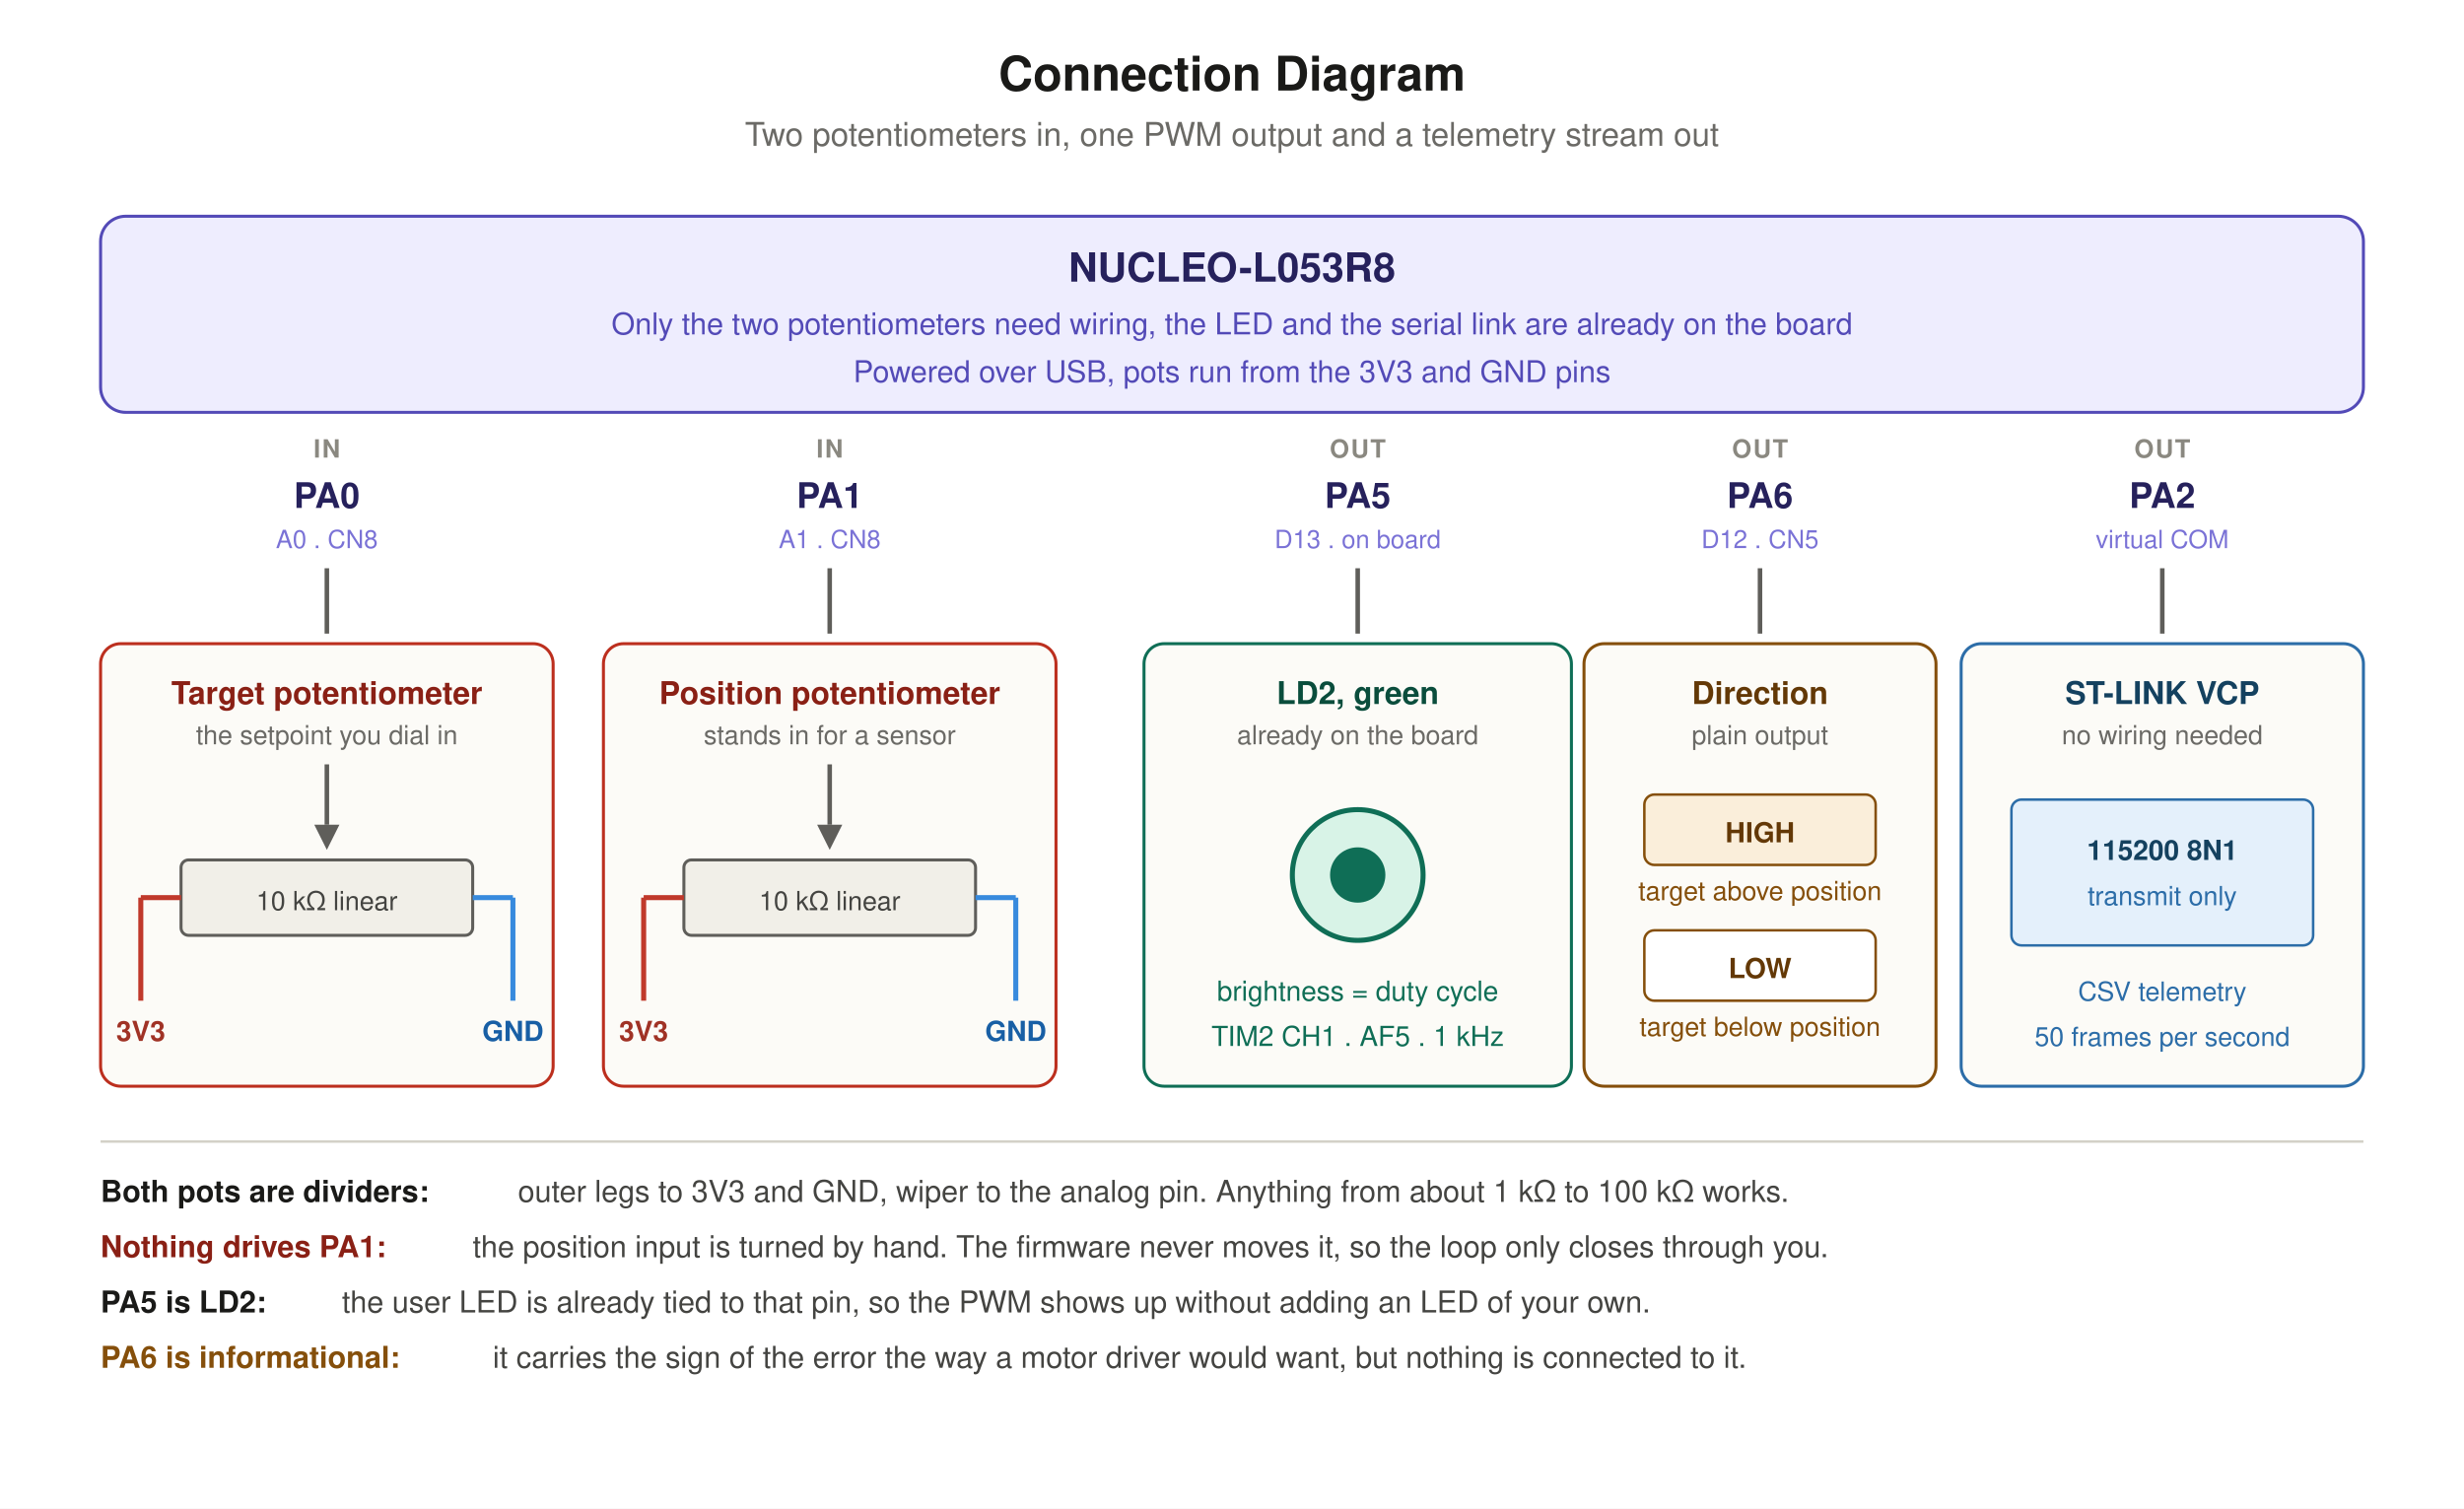
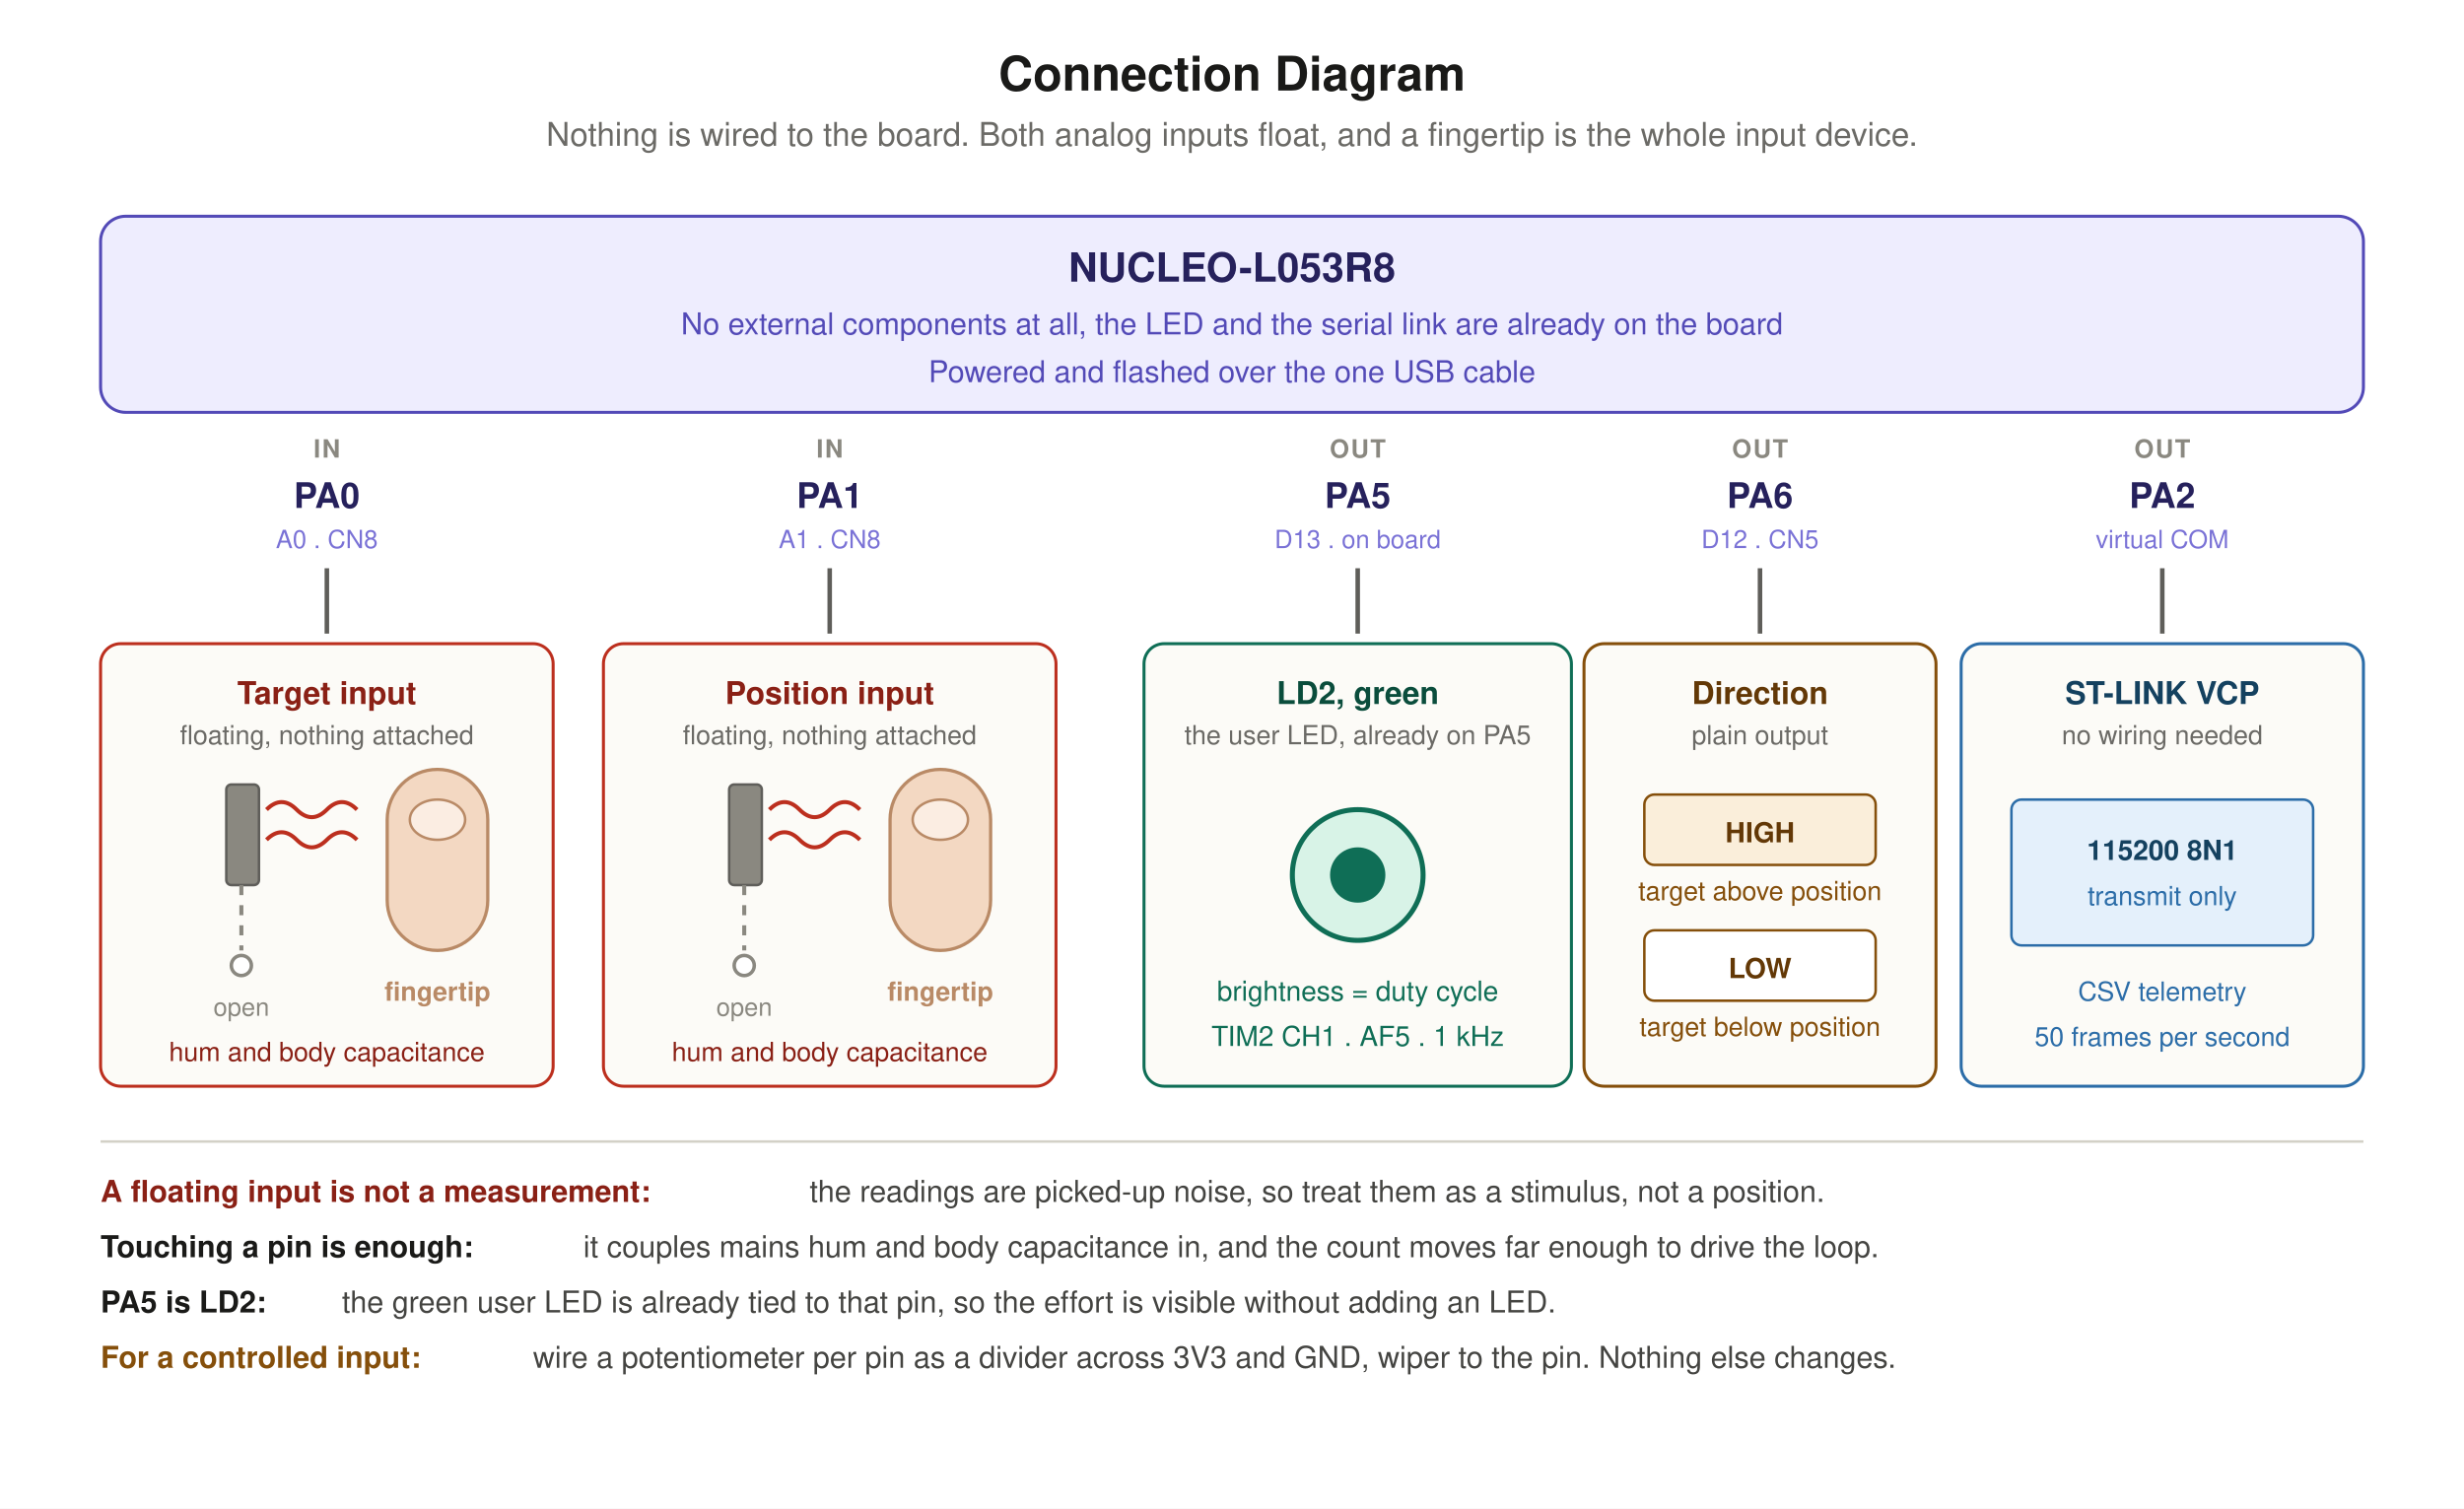
<svg xmlns="http://www.w3.org/2000/svg" width="100%" viewBox="0 0 980 600" font-family="Helvetica, Arial, sans-serif">
  <rect x="0" y="0" width="980" height="600" fill="#FFFFFF" />
  <text x="490" y="36" text-anchor="middle" font-size="19" font-weight="600" fill="#1A1A18">Connection Diagram</text>
-   <text x="490" y="58" text-anchor="middle" font-size="13" fill="#6B6A66">Two potentiometers in, one PWM output and a telemetry stream out</text>
+   <text x="490" y="58" text-anchor="middle" font-size="13" fill="#6B6A66">Nothing is wired to the board. Both analog inputs float, and a fingertip is the whole input device.</text>
  <rect x="40" y="86" width="900" height="78" rx="10" fill="#EEEDFE" stroke="#534AB7" stroke-width="1.2" />
  <text x="490" y="112" text-anchor="middle" font-size="16" font-weight="600" fill="#26215C">NUCLEO-L053R8</text>
-   <text x="490" y="133" text-anchor="middle" font-size="12" fill="#534AB7">Only the two potentiometers need wiring, the LED and the serial link are already on the board</text>
-   <text x="490" y="152" text-anchor="middle" font-size="12" fill="#534AB7">Powered over USB, pots run from the 3V3 and GND pins</text>
+   <text x="490" y="133" text-anchor="middle" font-size="12" fill="#534AB7">No external components at all, the LED and the serial link are already on the board</text>
+   <text x="490" y="152" text-anchor="middle" font-size="12" fill="#534AB7">Powered and flashed over the one USB cable</text>
  <text x="130" y="182" text-anchor="middle" font-size="10" font-weight="700" fill="#8A8880" letter-spacing="0.6">IN</text>
  <text x="130" y="202" text-anchor="middle" font-size="14" font-weight="700" fill="#26215C">PA0</text>
  <text x="130" y="218" text-anchor="middle" font-size="10" fill="#7A72D6">A0 . CN8</text>
  <line x1="130" y1="226" x2="130" y2="252" stroke="#5F5E5A" stroke-width="1.8" />
  <text x="330" y="182" text-anchor="middle" font-size="10" font-weight="700" fill="#8A8880" letter-spacing="0.6">IN</text>
  <text x="330" y="202" text-anchor="middle" font-size="14" font-weight="700" fill="#26215C">PA1</text>
  <text x="330" y="218" text-anchor="middle" font-size="10" fill="#7A72D6">A1 . CN8</text>
  <line x1="330" y1="226" x2="330" y2="252" stroke="#5F5E5A" stroke-width="1.8" />
  <text x="540" y="182" text-anchor="middle" font-size="10" font-weight="700" fill="#8A8880" letter-spacing="0.6">OUT</text>
  <text x="540" y="202" text-anchor="middle" font-size="14" font-weight="700" fill="#26215C">PA5</text>
  <text x="540" y="218" text-anchor="middle" font-size="10" fill="#7A72D6">D13 . on board</text>
  <line x1="540" y1="226" x2="540" y2="252" stroke="#5F5E5A" stroke-width="1.8" />
  <text x="700" y="182" text-anchor="middle" font-size="10" font-weight="700" fill="#8A8880" letter-spacing="0.6">OUT</text>
  <text x="700" y="202" text-anchor="middle" font-size="14" font-weight="700" fill="#26215C">PA6</text>
  <text x="700" y="218" text-anchor="middle" font-size="10" fill="#7A72D6">D12 . CN5</text>
  <line x1="700" y1="226" x2="700" y2="252" stroke="#5F5E5A" stroke-width="1.8" />
  <text x="860" y="182" text-anchor="middle" font-size="10" font-weight="700" fill="#8A8880" letter-spacing="0.6">OUT</text>
  <text x="860" y="202" text-anchor="middle" font-size="14" font-weight="700" fill="#26215C">PA2</text>
  <text x="860" y="218" text-anchor="middle" font-size="10" fill="#7A72D6">virtual COM</text>
  <line x1="860" y1="226" x2="860" y2="252" stroke="#5F5E5A" stroke-width="1.8" />
  <rect x="40" y="256" width="180" height="176" rx="8" fill="#FCFBF7" stroke="#BC2F1E" stroke-width="1.2" />
-   <text x="130" y="280" text-anchor="middle" font-size="12.5" font-weight="700" fill="#8A2015">Target potentiometer</text>
-   <text x="130" y="296" text-anchor="middle" font-size="10.5" fill="#6B6A66">the setpoint you dial in</text>
-   <line x1="130" y1="304" x2="130" y2="328" stroke="#5F5E5A" stroke-width="1.8" />
-   <polygon points="125,328 135,328 130,338" fill="#5F5E5A" />
-   <rect x="72" y="342" width="116" height="30" rx="3" fill="#F1EFE8" stroke="#5F5E5A" stroke-width="1.2" />
-   <text x="130" y="362" text-anchor="middle" font-size="10.5" fill="#444441">10 kΩ linear</text>
-   <line x1="72" y1="357" x2="56" y2="357" stroke="#C0392B" stroke-width="2" />
-   <line x1="56" y1="357" x2="56" y2="398" stroke="#C0392B" stroke-width="2" />
-   <text x="56" y="414" text-anchor="middle" font-size="11" font-weight="700" fill="#A03225">3V3</text>
-   <line x1="188" y1="357" x2="204" y2="357" stroke="#378ADD" stroke-width="2" />
-   <line x1="204" y1="357" x2="204" y2="398" stroke="#378ADD" stroke-width="2" />
-   <text x="204" y="414" text-anchor="middle" font-size="11" font-weight="700" fill="#185FA5">GND</text>
+   <text x="130" y="280" text-anchor="middle" font-size="12.5" font-weight="700" fill="#8A2015">Target input</text>
+   <text x="130" y="296" text-anchor="middle" font-size="10.5" fill="#6B6A66">floating, nothing attached</text>
+   <rect x="90" y="312" width="13" height="40" rx="2" fill="#8A8880" stroke="#5F5E5A" stroke-width="1" />
+   <line x1="96" y1="352" x2="96" y2="378" stroke="#8A8880" stroke-width="1.6" stroke-dasharray="4 4" />
+   <circle cx="96" cy="384" r="4" fill="#FFFFFF" stroke="#8A8880" stroke-width="1.4" />
+   <text x="96" y="404" text-anchor="middle" font-size="10" fill="#8A8880">open</text>
+   <path d="M106,322 q6,-6 12,0 q6,6 12,0 q6,-6 12,0" fill="none" stroke="#BC2F1E" stroke-width="1.6" />
+   <path d="M106,334 q6,-6 12,0 q6,6 12,0 q6,-6 12,0" fill="none" stroke="#BC2F1E" stroke-width="1.6" />
+   <rect x="154" y="306" width="40" height="72" rx="20" fill="#F3D8C2" stroke="#B98A66" stroke-width="1.3" />
+   <ellipse cx="174" cy="326" rx="11" ry="8" fill="#FBEDE2" stroke="#B98A66" stroke-width="1" />
+   <text x="174" y="398" text-anchor="middle" font-size="10.5" font-weight="700" fill="#B98A66">fingertip</text>
+   <text x="130" y="422" text-anchor="middle" font-size="10.5" fill="#8A2015">hum and body capacitance</text>
  <rect x="240" y="256" width="180" height="176" rx="8" fill="#FCFBF7" stroke="#BC2F1E" stroke-width="1.2" />
-   <text x="330" y="280" text-anchor="middle" font-size="12.5" font-weight="700" fill="#8A2015">Position potentiometer</text>
-   <text x="330" y="296" text-anchor="middle" font-size="10.5" fill="#6B6A66">stands in for a sensor</text>
-   <line x1="330" y1="304" x2="330" y2="328" stroke="#5F5E5A" stroke-width="1.8" />
-   <polygon points="325,328 335,328 330,338" fill="#5F5E5A" />
-   <rect x="272" y="342" width="116" height="30" rx="3" fill="#F1EFE8" stroke="#5F5E5A" stroke-width="1.2" />
-   <text x="330" y="362" text-anchor="middle" font-size="10.5" fill="#444441">10 kΩ linear</text>
-   <line x1="272" y1="357" x2="256" y2="357" stroke="#C0392B" stroke-width="2" />
-   <line x1="256" y1="357" x2="256" y2="398" stroke="#C0392B" stroke-width="2" />
-   <text x="256" y="414" text-anchor="middle" font-size="11" font-weight="700" fill="#A03225">3V3</text>
-   <line x1="388" y1="357" x2="404" y2="357" stroke="#378ADD" stroke-width="2" />
-   <line x1="404" y1="357" x2="404" y2="398" stroke="#378ADD" stroke-width="2" />
-   <text x="404" y="414" text-anchor="middle" font-size="11" font-weight="700" fill="#185FA5">GND</text>
+   <text x="330" y="280" text-anchor="middle" font-size="12.5" font-weight="700" fill="#8A2015">Position input</text>
+   <text x="330" y="296" text-anchor="middle" font-size="10.5" fill="#6B6A66">floating, nothing attached</text>
+   <rect x="290" y="312" width="13" height="40" rx="2" fill="#8A8880" stroke="#5F5E5A" stroke-width="1" />
+   <line x1="296" y1="352" x2="296" y2="378" stroke="#8A8880" stroke-width="1.6" stroke-dasharray="4 4" />
+   <circle cx="296" cy="384" r="4" fill="#FFFFFF" stroke="#8A8880" stroke-width="1.4" />
+   <text x="296" y="404" text-anchor="middle" font-size="10" fill="#8A8880">open</text>
+   <path d="M306,322 q6,-6 12,0 q6,6 12,0 q6,-6 12,0" fill="none" stroke="#BC2F1E" stroke-width="1.6" />
+   <path d="M306,334 q6,-6 12,0 q6,6 12,0 q6,-6 12,0" fill="none" stroke="#BC2F1E" stroke-width="1.6" />
+   <rect x="354" y="306" width="40" height="72" rx="20" fill="#F3D8C2" stroke="#B98A66" stroke-width="1.3" />
+   <ellipse cx="374" cy="326" rx="11" ry="8" fill="#FBEDE2" stroke="#B98A66" stroke-width="1" />
+   <text x="374" y="398" text-anchor="middle" font-size="10.5" font-weight="700" fill="#B98A66">fingertip</text>
+   <text x="330" y="422" text-anchor="middle" font-size="10.5" fill="#8A2015">hum and body capacitance</text>
  <rect x="455" y="256" width="170" height="176" rx="8" fill="#FCFBF7" stroke="#0F6E56" stroke-width="1.2" />
  <text x="540" y="280" text-anchor="middle" font-size="12.5" font-weight="700" fill="#0A4D3C">LD2, green</text>
-   <text x="540" y="296" text-anchor="middle" font-size="10.5" fill="#6B6A66">already on the board</text>
+   <text x="540" y="296" text-anchor="middle" font-size="10.5" fill="#6B6A66">the user LED, already on PA5</text>
  <circle cx="540" cy="348" r="26" fill="#D8F3E7" stroke="#0F6E56" stroke-width="2" />
  <circle cx="540" cy="348" r="11" fill="#0F6E56" />
  <text x="540" y="398" text-anchor="middle" font-size="11" fill="#0F6E56">brightness = duty cycle</text>
  <text x="540" y="416" text-anchor="middle" font-size="11" fill="#0F6E56">TIM2 CH1 . AF5 . 1 kHz</text>
  <rect x="630" y="256" width="140" height="176" rx="8" fill="#FCFBF7" stroke="#854F0B" stroke-width="1.2" />
  <text x="700" y="280" text-anchor="middle" font-size="12.5" font-weight="700" fill="#633806">Direction</text>
  <text x="700" y="296" text-anchor="middle" font-size="10.5" fill="#6B6A66">plain output</text>
  <rect x="654" y="316" width="92" height="28" rx="4" fill="#FAEEDA" stroke="#854F0B" stroke-width="1" />
  <text x="700" y="335" text-anchor="middle" font-size="11" font-weight="700" fill="#633806">HIGH</text>
  <text x="700" y="358" text-anchor="middle" font-size="10.5" fill="#854F0B">target above position</text>
  <rect x="654" y="370" width="92" height="28" rx="4" fill="#FFFFFF" stroke="#854F0B" stroke-width="1" />
  <text x="700" y="389" text-anchor="middle" font-size="11" font-weight="700" fill="#633806">LOW</text>
  <text x="700" y="412" text-anchor="middle" font-size="10.5" fill="#854F0B">target below position</text>
  <rect x="780" y="256" width="160" height="176" rx="8" fill="#FCFBF7" stroke="#2C6DA8" stroke-width="1.2" />
  <text x="860" y="280" text-anchor="middle" font-size="12.5" font-weight="700" fill="#14415F">ST-LINK VCP</text>
  <text x="860" y="296" text-anchor="middle" font-size="10.5" fill="#6B6A66">no wiring needed</text>
  <rect x="800" y="318" width="120" height="58" rx="4" fill="#E4F0FB" stroke="#2C6DA8" stroke-width="1" />
  <text x="860" y="342" text-anchor="middle" font-size="11" font-weight="700" fill="#14415F">115200 8N1</text>
  <text x="860" y="360" text-anchor="middle" font-size="10.5" fill="#2C6DA8">transmit only</text>
  <text x="860" y="398" text-anchor="middle" font-size="10.5" fill="#2C6DA8">CSV telemetry</text>
  <text x="860" y="416" text-anchor="middle" font-size="10.5" fill="#2C6DA8">50 frames per second</text>
  <line x1="40" y1="454" x2="940" y2="454" stroke="#D3D1C7" stroke-width="1" />
-   <text x="40" y="478" font-size="12" font-weight="700" fill="#1A1A18">Both pots are dividers:</text>
-   <text x="206" y="478" font-size="12" fill="#444441">outer legs to 3V3 and GND, wiper to the analog pin. Anything from about 1 kΩ to 100 kΩ works.</text>
-   <text x="40" y="500" font-size="12" font-weight="700" fill="#8A2015">Nothing drives PA1:</text>
-   <text x="188" y="500" font-size="12" fill="#444441">the position input is turned by hand. The firmware never moves it, so the loop only closes through you.</text>
+   <text x="40" y="478" font-size="12" font-weight="700" fill="#8A2015">A floating input is not a measurement:</text>
+   <text x="322" y="478" font-size="12" fill="#444441">the readings are picked-up noise, so treat them as a stimulus, not a position.</text>
+   <text x="40" y="500" font-size="12" font-weight="700" fill="#1A1A18">Touching a pin is enough:</text>
+   <text x="232" y="500" font-size="12" fill="#444441">it couples mains hum and body capacitance in, and the count moves far enough to drive the loop.</text>
  <text x="40" y="522" font-size="12" font-weight="700" fill="#1A1A18">PA5 is LD2:</text>
-   <text x="136" y="522" font-size="12" fill="#444441">the user LED is already tied to that pin, so the PWM shows up without adding an LED of your own.</text>
-   <text x="40" y="544" font-size="12" font-weight="700" fill="#854F0B">PA6 is informational:</text>
-   <text x="196" y="544" font-size="12" fill="#444441">it carries the sign of the error the way a motor driver would want, but nothing is connected to it.</text>
+   <text x="136" y="522" font-size="12" fill="#444441">the green user LED is already tied to that pin, so the effort is visible without adding an LED.</text>
+   <text x="40" y="544" font-size="12" font-weight="700" fill="#854F0B">For a controlled input:</text>
+   <text x="212" y="544" font-size="12" fill="#444441">wire a potentiometer per pin as a divider across 3V3 and GND, wiper to the pin. Nothing else changes.</text>
</svg>
